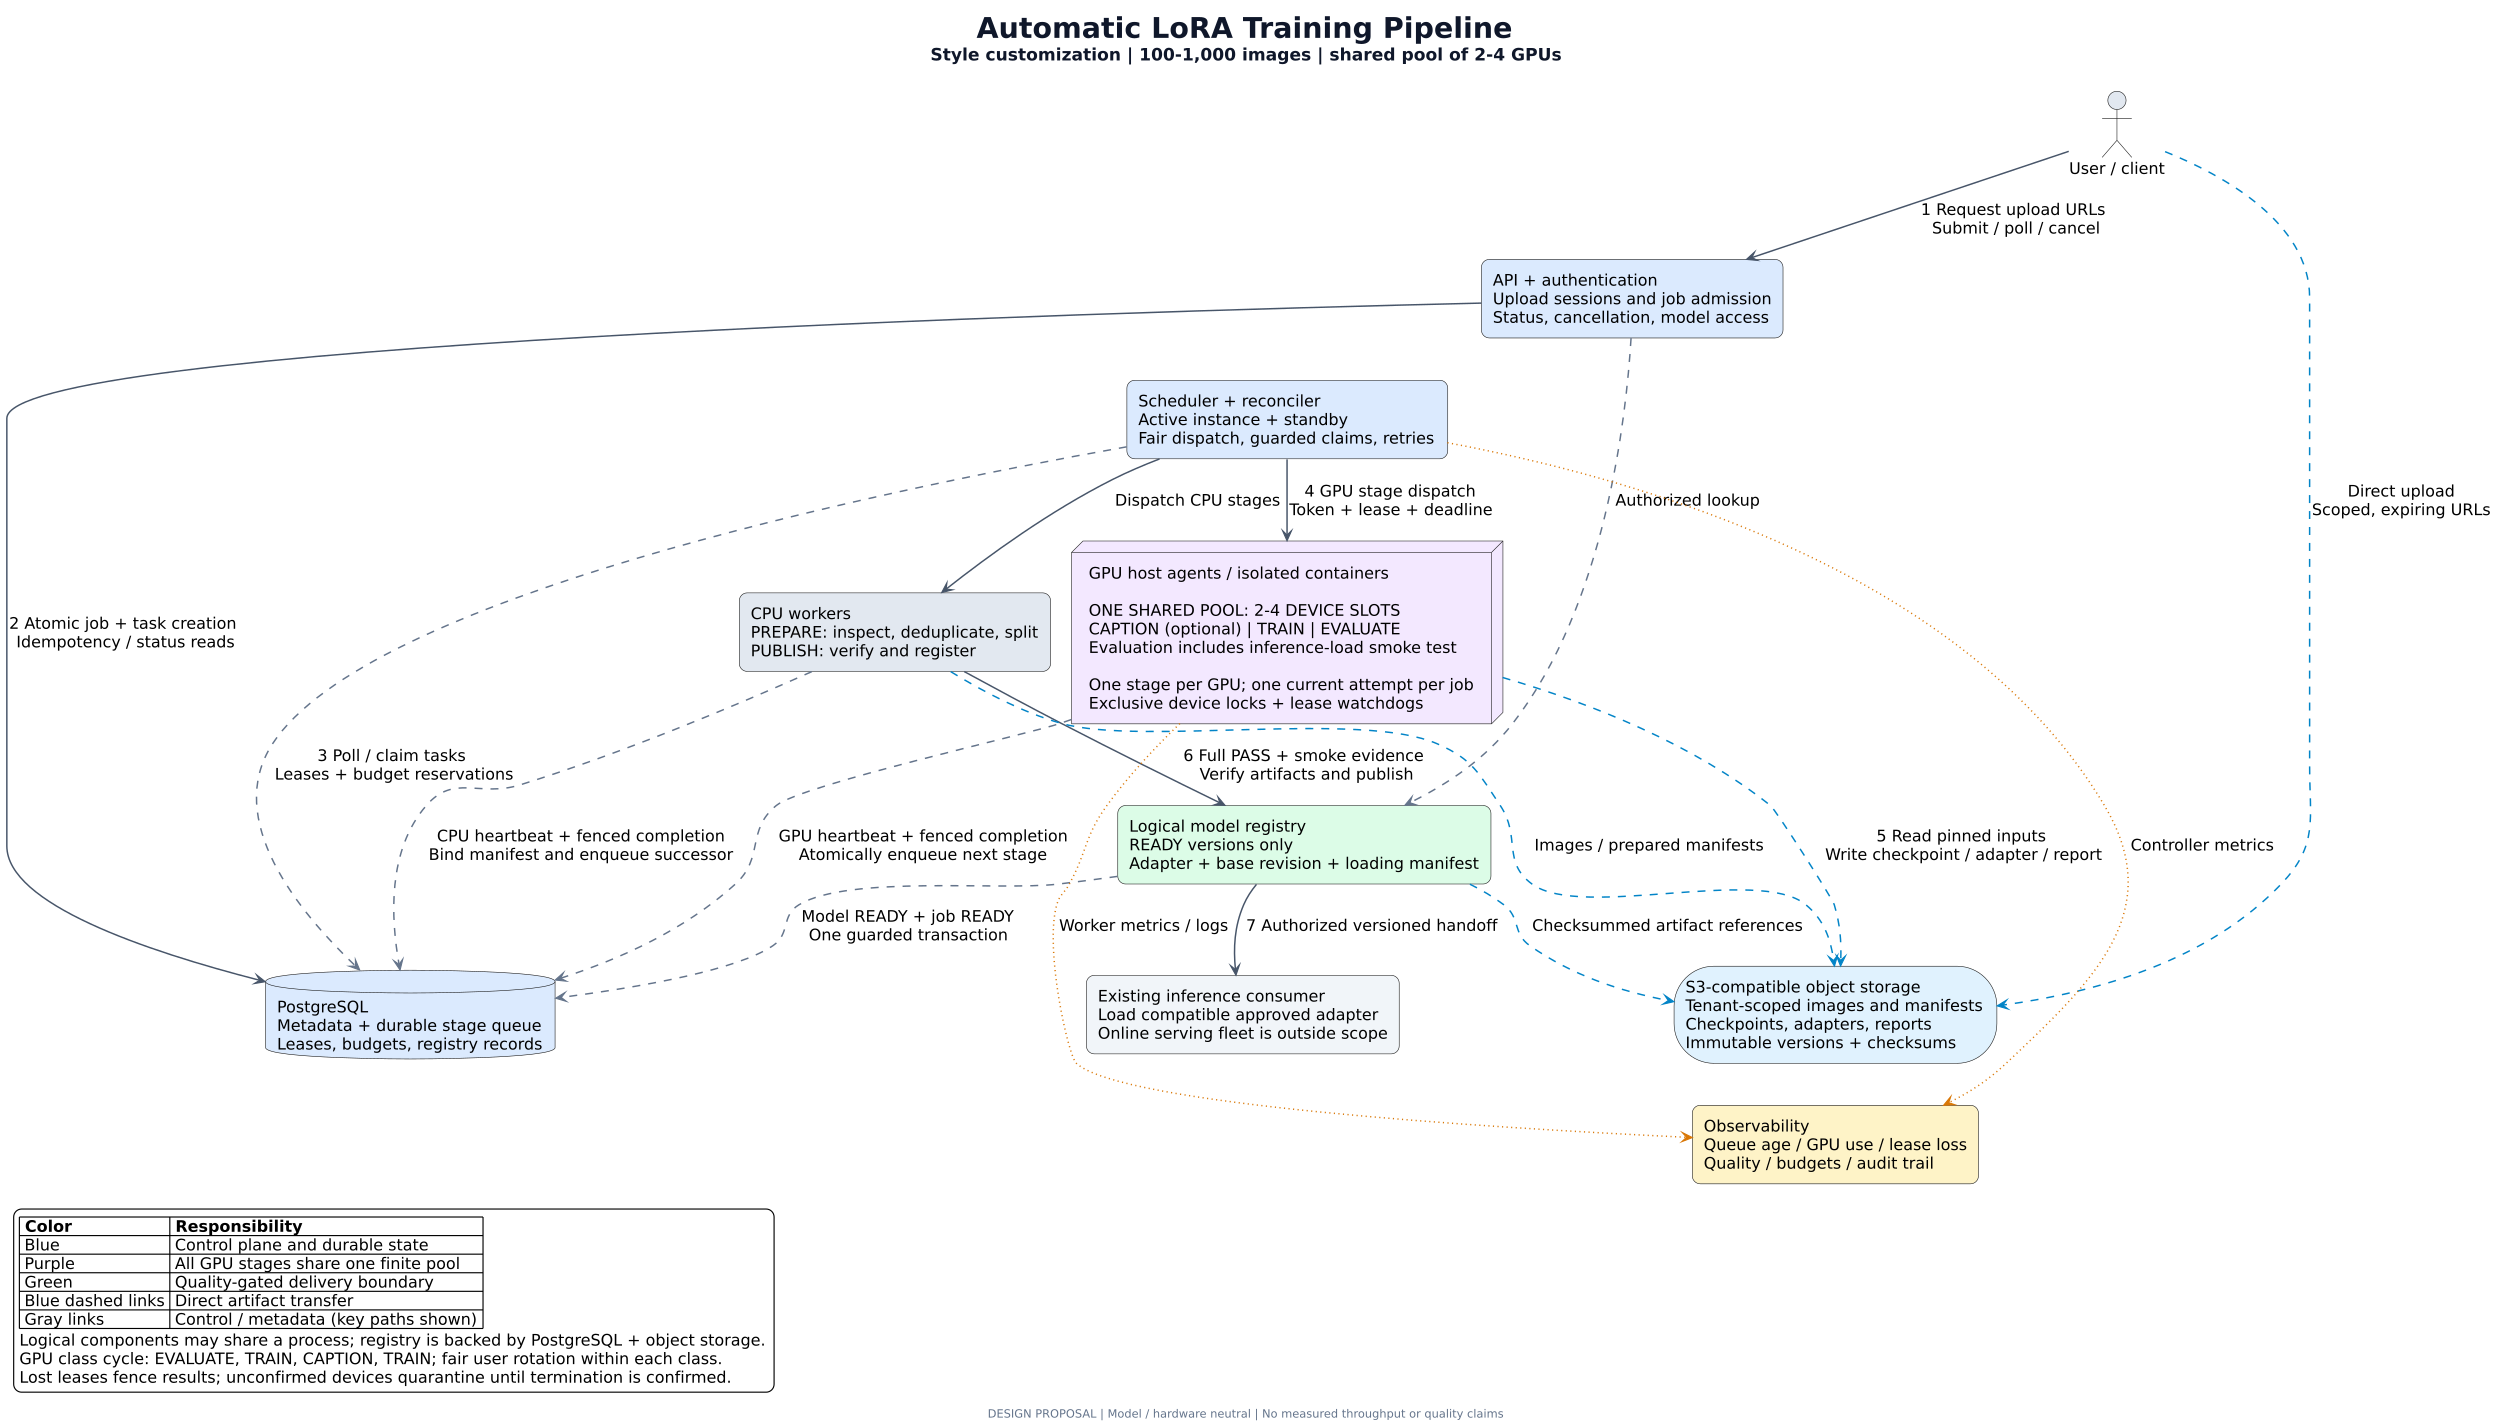
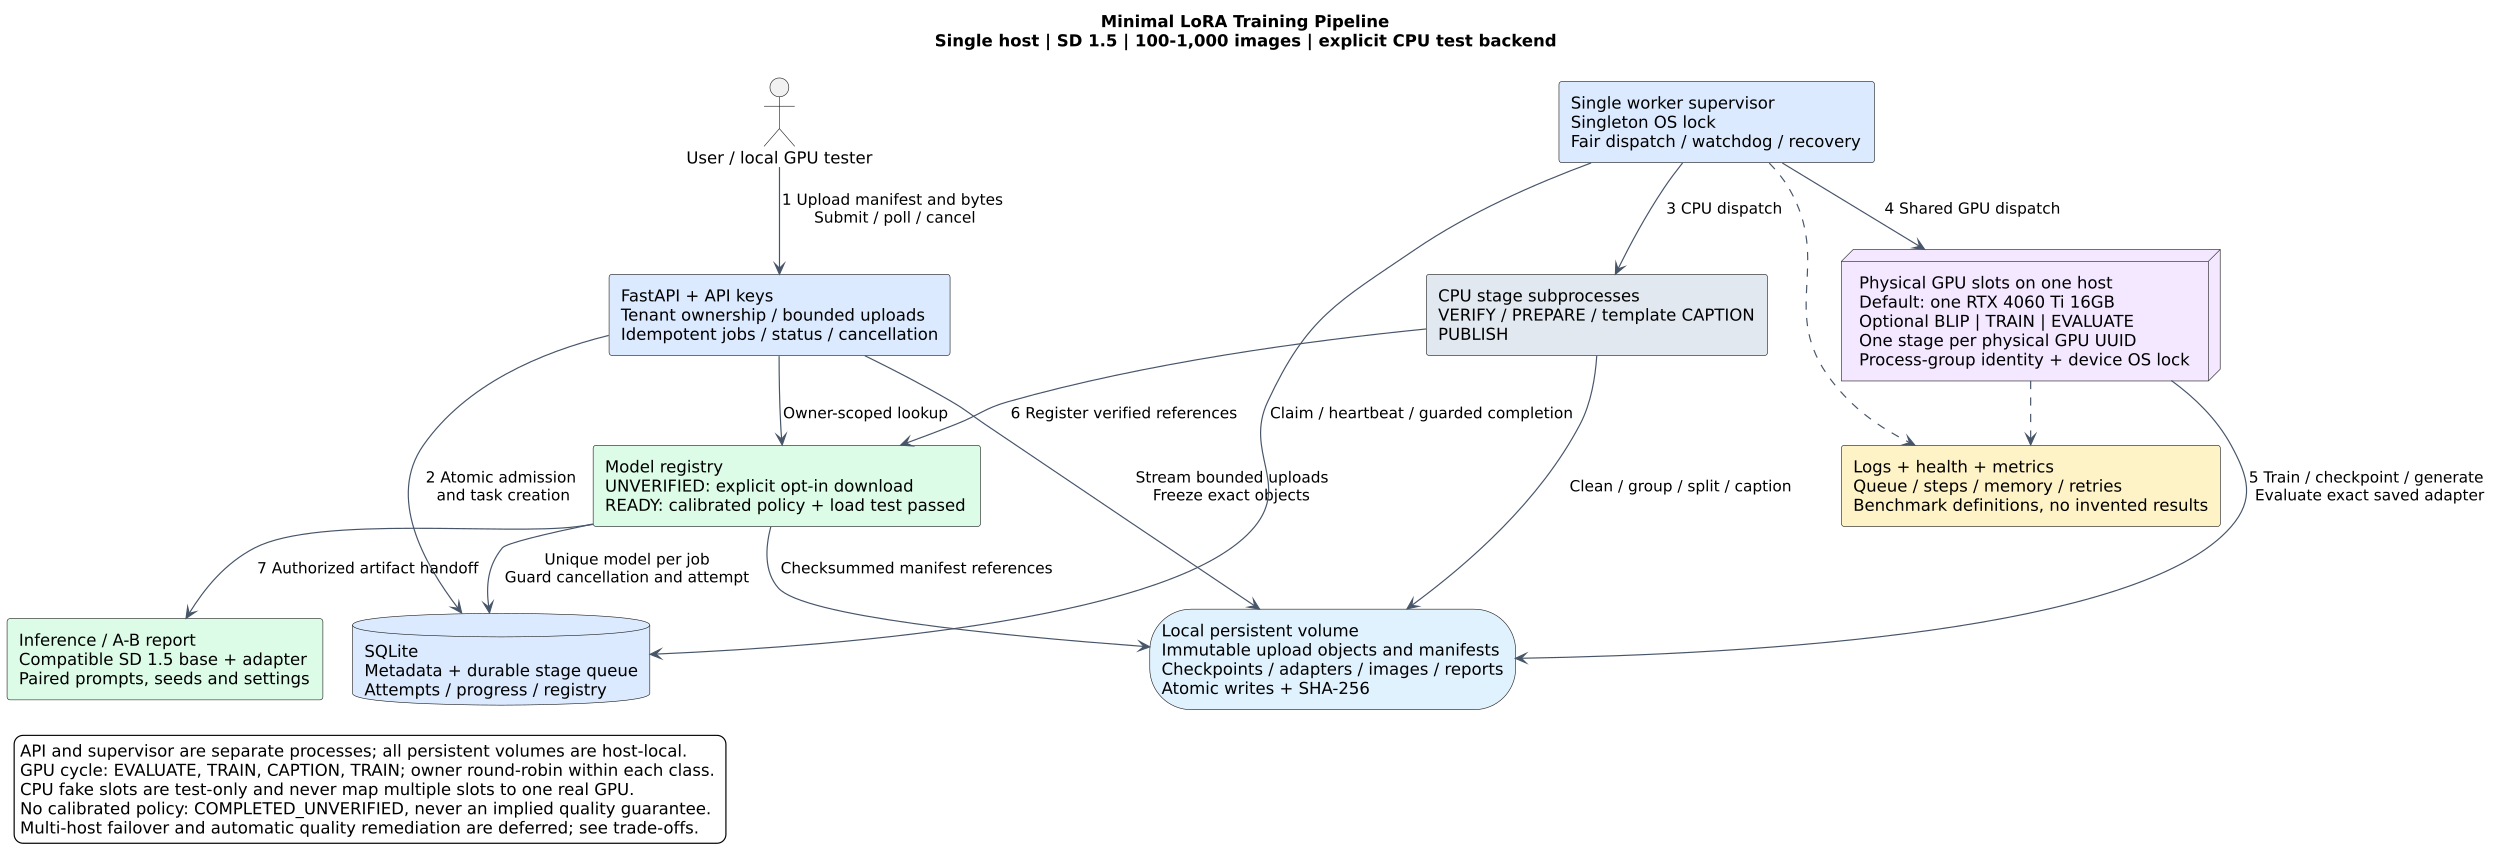
- <svg xmlns="http://www.w3.org/2000/svg" version="1.1" data-diagram-type="DESCRIPTION" style="width:2193px;height:1252px;background:#FFFFFF;" width="2193px" height="1252px" viewBox="0 0 2193 1252" zoomAndPan="magnify" preserveAspectRatio="none" contentStyleType="text/css">
+ <svg xmlns="http://www.w3.org/2000/svg" version="1.1" data-diagram-type="DESCRIPTION" style="width:2120px;height:734px;background:#FFFFFF;" width="2120px" height="734px" viewBox="0 0 2120 734" zoomAndPan="magnify" preserveAspectRatio="none" contentStyleType="text/css">
  <defs />
  <g font-family="sans-serif" lengthAdjust="spacing">
-     <g class="title" data-source-line="18">
-       <text x="856.586" y="33.206" fill="#0F172A" font-size="25" textLength="472.864" font-weight="700" font-family="DejaVu Sans">Automatic LoRA Training Pipeline</text>
-       <text x="816.155" y="53.025" fill="#0F172A" font-size="15" textLength="553.726" font-weight="700" font-family="DejaVu Sans">Style customization | 100-1,000 images | shared pool of 2-4 GPUs</text>
+     <g class="title" data-source-line="10">
+       <text x="933.42" y="22.995" fill="#000" font-size="14" textLength="246.196" font-weight="700" font-family="DejaVu Sans">Minimal LoRA Training Pipeline</text>
+       <text x="792.657" y="39.292" fill="#000" font-size="14" textLength="527.721" font-weight="700" font-family="DejaVu Sans">Single host | SD 1.5 | 100-1,000 images | explicit CPU test backend</text>
    </g>
-     <g class="entity" data-qualified-name="User" id="ent0001" data-source-line="20">
-       <ellipse cx="1856.99" cy="88.063" rx="8" ry="8" fill="#E2E8F0" style="stroke:#181818;stroke-width:0.5;" />
-       <path d="M1856.99,96.063 L1856.99,123.063 M1843.99,104.063 L1869.99,104.063 M1856.99,123.063 L1843.99,138.063 M1856.99,123.063 L1869.99,138.063" style="stroke:#181818;stroke-width:0.5;" fill="none" />
-       <text x="1815" y="152.558" fill="#000" font-size="14" textLength="83.979" font-family="DejaVu Sans">User / client</text>
+     <g class="entity" data-qualified-name="User" id="ent0001" data-source-line="11">
+       <ellipse cx="660.921" cy="74.094" rx="8" ry="8" fill="#F1F1F1" style="stroke:#181818;stroke-width:0.5;" />
+       <path d="M660.921,82.094 L660.921,109.094 M647.921,90.094 L673.921,90.094 M660.921,109.094 L647.921,124.094 M660.921,109.094 L673.921,124.094" style="stroke:#181818;stroke-width:0.5;" fill="none" />
+       <text x="582" y="138.589" fill="#000" font-size="14" textLength="157.842" font-family="DejaVu Sans">User / local GPU tester</text>
    </g>
-     <g class="entity" data-qualified-name="API" id="ent0002" data-source-line="21">
-       <rect x="1299.5" y="227.563" width="264.563" height="68.891" fill="#DBEAFE" style="stroke:#181818;stroke-width:0.5;" rx="7" ry="7" />
-       <text x="1309.5" y="250.558" fill="#000" font-size="14" textLength="144.553" font-family="DejaVu Sans">API + authentication</text>
-       <text x="1309.5" y="266.854" fill="#000" font-size="14" textLength="244.563" font-family="DejaVu Sans">Upload sessions and job admission</text>
-       <text x="1309.5" y="283.151" fill="#000" font-size="14" textLength="242.266" font-family="DejaVu Sans">Status, cancellation, model access</text>
+     <g class="entity" data-qualified-name="API" id="ent0002" data-source-line="12">
+       <rect x="516.5" y="232.594" width="289.158" height="68.891" fill="#DBEAFE" style="stroke:#181818;stroke-width:0.5;" rx="2.5" ry="2.5" />
+       <text x="526.5" y="255.589" fill="#000" font-size="14" textLength="131.093" font-family="DejaVu Sans">FastAPI + API keys</text>
+       <text x="526.5" y="271.886" fill="#000" font-size="14" textLength="260.258" font-family="DejaVu Sans">Tenant ownership / bounded uploads</text>
+       <text x="526.5" y="288.183" fill="#000" font-size="14" textLength="269.158" font-family="DejaVu Sans">Idempotent jobs / status / cancellation</text>
    </g>
-     <g class="entity" data-qualified-name="DB" id="ent0003" data-source-line="22">
-       <path d="M233,861.063 C233,851.063 359.956,851.063 359.956,851.063 C359.956,851.063 486.912,851.063 486.912,861.063 L486.912,918.953 C486.912,928.953 359.956,928.953 359.956,928.953 C359.956,928.953 233,928.953 233,918.953 L233,861.063" style="stroke:#181818;stroke-width:0.5;" fill="#DBEAFE" />
-       <path d="M233,861.063 C233,871.063 359.956,871.063 359.956,871.063 C359.956,871.063 486.912,871.063 486.912,861.063" style="stroke:#181818;stroke-width:0.5;" fill="none" />
-       <text x="243" y="888.058" fill="#000" font-size="14" textLength="80.753" font-family="DejaVu Sans">PostgreSQL</text>
-       <text x="243" y="904.354" fill="#000" font-size="14" textLength="232.032" font-family="DejaVu Sans">Metadata + durable stage queue</text>
-       <text x="243" y="920.651" fill="#000" font-size="14" textLength="233.912" font-family="DejaVu Sans">Leases, budgets, registry records</text>
+     <g class="entity" data-qualified-name="DB" id="ent0003" data-source-line="13">
+       <path d="M299,530.094 C299,520.094 425.016,520.094 425.016,520.094 C425.016,520.094 551.032,520.094 551.032,530.094 L551.032,587.984 C551.032,597.984 425.016,597.984 425.016,597.984 C425.016,597.984 299,597.984 299,587.984 L299,530.094" style="stroke:#181818;stroke-width:0.5;" fill="#DBEAFE" />
+       <path d="M299,530.094 C299,540.094 425.016,540.094 425.016,540.094 C425.016,540.094 551.032,540.094 551.032,530.094" style="stroke:#181818;stroke-width:0.5;" fill="none" />
+       <text x="309" y="557.089" fill="#000" font-size="14" textLength="45.698" font-family="DejaVu Sans">SQLite</text>
+       <text x="309" y="573.386" fill="#000" font-size="14" textLength="232.032" font-family="DejaVu Sans">Metadata + durable stage queue</text>
+       <text x="309" y="589.683" fill="#000" font-size="14" textLength="206.732" font-family="DejaVu Sans">Attempts / progress / registry</text>
    </g>
-     <g class="entity" data-qualified-name="Scheduler" id="ent0004" data-source-line="23">
-       <rect x="988.5" y="333.563" width="281.454" height="68.891" fill="#DBEAFE" style="stroke:#181818;stroke-width:0.5;" rx="7" ry="7" />
-       <text x="998.5" y="356.558" fill="#000" font-size="14" textLength="160.07" font-family="DejaVu Sans">Scheduler + reconciler</text>
-       <text x="998.5" y="372.854" fill="#000" font-size="14" textLength="184.235" font-family="DejaVu Sans">Active instance + standby</text>
-       <text x="998.5" y="389.151" fill="#000" font-size="14" textLength="261.454" font-family="DejaVu Sans">Fair dispatch, guarded claims, retries</text>
+     <g class="entity" data-qualified-name="Supervisor" id="ent0004" data-source-line="14">
+       <rect x="1322" y="69.094" width="267.557" height="68.891" fill="#DBEAFE" style="stroke:#181818;stroke-width:0.5;" rx="2.5" ry="2.5" />
+       <text x="1332" y="92.089" fill="#000" font-size="14" textLength="173.4" font-family="DejaVu Sans">Single worker supervisor</text>
+       <text x="1332" y="108.386" fill="#000" font-size="14" textLength="123.033" font-family="DejaVu Sans">Singleton OS lock</text>
+       <text x="1332" y="124.683" fill="#000" font-size="14" textLength="247.557" font-family="DejaVu Sans">Fair dispatch / watchdog / recovery</text>
    </g>
-     <g class="entity" data-qualified-name="CPU" id="ent0005" data-source-line="24">
-       <rect x="648.5" y="520.063" width="273.073" height="68.891" fill="#E2E8F0" style="stroke:#181818;stroke-width:0.5;" rx="7" ry="7" />
-       <text x="658.5" y="543.058" fill="#000" font-size="14" textLength="88.457" font-family="DejaVu Sans">CPU workers</text>
-       <text x="658.5" y="559.354" fill="#000" font-size="14" textLength="253.073" font-family="DejaVu Sans">PREPARE: inspect, deduplicate, split</text>
-       <text x="658.5" y="575.651" fill="#000" font-size="14" textLength="198.099" font-family="DejaVu Sans">PUBLISH: verify and register</text>
+     <g class="entity" data-qualified-name="CPU" id="ent0005" data-source-line="15">
+       <rect x="1209.5" y="232.594" width="289.343" height="68.891" fill="#E2E8F0" style="stroke:#181818;stroke-width:0.5;" rx="2.5" ry="2.5" />
+       <text x="1219.5" y="255.589" fill="#000" font-size="14" textLength="171.295" font-family="DejaVu Sans">CPU stage subprocesses</text>
+       <text x="1219.5" y="271.886" fill="#000" font-size="14" textLength="269.343" font-family="DejaVu Sans">VERIFY / PREPARE / template CAPTION</text>
+       <text x="1219.5" y="288.183" fill="#000" font-size="14" textLength="59.637" font-family="DejaVu Sans">PUBLISH</text>
    </g>
-     <g class="entity" data-qualified-name="GPU" id="ent0006" data-source-line="25">
-       <polygon points="940,484.563,950,474.563,1318.372,474.563,1318.372,624.938,1308.372,634.938,940,634.938,940,484.563" fill="#F3E8FF" style="stroke:#181818;stroke-width:0.5;stroke-linejoin:miter;stroke-miterlimit:10;" />
-       <line x1="1308.372" y1="484.563" x2="1318.372" y2="474.563" style="stroke:#181818;stroke-width:0.5;" />
-       <line x1="940" y1="484.563" x2="1308.372" y2="484.563" style="stroke:#181818;stroke-width:0.5;" />
-       <line x1="1308.372" y1="484.563" x2="1308.372" y2="634.938" style="stroke:#181818;stroke-width:0.5;" />
-       <text x="955" y="507.558" fill="#000" font-size="14" textLength="263.3" font-family="DejaVu Sans">GPU host agents / isolated containers</text>
-       <text x="955" y="523.854" fill="#000" font-size="14" font-family="DejaVu Sans"> </text>
-       <text x="955" y="540.151" fill="#000" font-size="14" textLength="273.896" font-family="DejaVu Sans">ONE SHARED POOL: 2-4 DEVICE SLOTS</text>
-       <text x="955" y="556.448" fill="#000" font-size="14" textLength="276.794" font-family="DejaVu Sans">CAPTION (optional) | TRAIN | EVALUATE</text>
-       <text x="955" y="572.745" fill="#000" font-size="14" textLength="323.62" font-family="DejaVu Sans">Evaluation includes inference-load smoke test</text>
-       <text x="955" y="589.042" fill="#000" font-size="14" font-family="DejaVu Sans"> </text>
-       <text x="955" y="605.339" fill="#000" font-size="14" textLength="338.372" font-family="DejaVu Sans">One stage per GPU; one current attempt per job</text>
-       <text x="955" y="621.636" fill="#000" font-size="14" textLength="293.904" font-family="DejaVu Sans">Exclusive device locks + lease watchdogs</text>
+     <g class="entity" data-qualified-name="GPU" id="ent0006" data-source-line="16">
+       <polygon points="1561.5,221.594,1571.5,211.594,1882.73,211.594,1882.73,313.078,1872.73,323.078,1561.5,323.078,1561.5,221.594" fill="#F3E8FF" style="stroke:#181818;stroke-width:0.5;stroke-linejoin:miter;stroke-miterlimit:10;" />
+       <line x1="1872.73" y1="221.594" x2="1882.73" y2="211.594" style="stroke:#181818;stroke-width:0.5;" />
+       <line x1="1561.5" y1="221.594" x2="1872.73" y2="221.594" style="stroke:#181818;stroke-width:0.5;" />
+       <line x1="1872.73" y1="221.594" x2="1872.73" y2="323.078" style="stroke:#181818;stroke-width:0.5;" />
+       <text x="1576.5" y="244.589" fill="#000" font-size="14" textLength="214.983" font-family="DejaVu Sans">Physical GPU slots on one host</text>
+       <text x="1576.5" y="260.886" fill="#000" font-size="14" textLength="218.381" font-family="DejaVu Sans">Default: one RTX 4060 Ti 16GB</text>
+       <text x="1576.5" y="277.183" fill="#000" font-size="14" textLength="236.332" font-family="DejaVu Sans">Optional BLIP | TRAIN | EVALUATE</text>
+       <text x="1576.5" y="293.479" fill="#000" font-size="14" textLength="235.211" font-family="DejaVu Sans">One stage per physical GPU UUID</text>
+       <text x="1576.5" y="309.776" fill="#000" font-size="14" textLength="281.23" font-family="DejaVu Sans">Process-group identity + device OS lock</text>
    </g>
-     <g class="entity" data-qualified-name="Objects" id="ent0007" data-source-line="26">
-       <rect x="1468.5" y="847.563" width="283.163" height="85.188" fill="#E0F2FE" style="stroke:#181818;stroke-width:0.5;" rx="35" ry="35" />
-       <text x="1478.5" y="870.558" fill="#000" font-size="14" textLength="206.206" font-family="DejaVu Sans">S3-compatible object storage</text>
-       <text x="1478.5" y="886.854" fill="#000" font-size="14" textLength="263.163" font-family="DejaVu Sans">Tenant-scoped images and manifests</text>
-       <text x="1478.5" y="903.151" fill="#000" font-size="14" textLength="216.31" font-family="DejaVu Sans">Checkpoints, adapters, reports</text>
-       <text x="1478.5" y="919.448" fill="#000" font-size="14" textLength="237.474" font-family="DejaVu Sans">Immutable versions + checksums</text>
+     <g class="entity" data-qualified-name="Files" id="ent0007" data-source-line="17">
+       <rect x="975" y="516.594" width="310.261" height="85.188" fill="#E0F2FE" style="stroke:#181818;stroke-width:0.5;" rx="35" ry="35" />
+       <text x="985" y="539.589" fill="#000" font-size="14" textLength="167.494" font-family="DejaVu Sans">Local persistent volume</text>
+       <text x="985" y="555.886" fill="#000" font-size="14" textLength="286.59" font-family="DejaVu Sans">Immutable upload objects and manifests</text>
+       <text x="985" y="572.183" fill="#000" font-size="14" textLength="290.261" font-family="DejaVu Sans">Checkpoints / adapters / images / reports</text>
+       <text x="985" y="588.479" fill="#000" font-size="14" textLength="177.194" font-family="DejaVu Sans">Atomic writes + SHA-256</text>
    </g>
-     <g class="entity" data-qualified-name="Registry" id="ent0008" data-source-line="27">
-       <rect x="980.5" y="706.563" width="327.364" height="68.891" fill="#DCFCE7" style="stroke:#181818;stroke-width:0.5;" rx="7" ry="7" />
-       <text x="990.5" y="729.558" fill="#000" font-size="14" textLength="155.771" font-family="DejaVu Sans">Logical model registry</text>
-       <text x="990.5" y="745.854" fill="#000" font-size="14" textLength="144.566" font-family="DejaVu Sans">READY versions only</text>
-       <text x="990.5" y="762.151" fill="#000" font-size="14" textLength="307.364" font-family="DejaVu Sans">Adapter + base revision + loading manifest</text>
+     <g class="entity" data-qualified-name="Registry" id="ent0008" data-source-line="18">
+       <rect x="503" y="377.594" width="328.472" height="68.891" fill="#DCFCE7" style="stroke:#181818;stroke-width:0.5;" rx="2.5" ry="2.5" />
+       <text x="513" y="400.589" fill="#000" font-size="14" textLength="100.454" font-family="DejaVu Sans">Model registry</text>
+       <text x="513" y="416.886" fill="#000" font-size="14" textLength="261.967" font-family="DejaVu Sans">UNVERIFIED: explicit opt-in download</text>
+       <text x="513" y="433.183" fill="#000" font-size="14" textLength="308.472" font-family="DejaVu Sans">READY: calibrated policy + load test passed</text>
    </g>
-     <g class="entity" data-qualified-name="Inference" id="ent0009" data-source-line="28">
-       <rect x="953" y="855.563" width="274.393" height="68.891" fill="#F1F5F9" style="stroke:#181818;stroke-width:0.5;" rx="7" ry="7" />
-       <text x="963" y="878.558" fill="#000" font-size="14" textLength="199.521" font-family="DejaVu Sans">Existing inference consumer</text>
-       <text x="963" y="894.854" fill="#000" font-size="14" textLength="246.565" font-family="DejaVu Sans">Load compatible approved adapter</text>
-       <text x="963" y="911.151" fill="#000" font-size="14" textLength="254.393" font-family="DejaVu Sans">Online serving fleet is outside scope</text>
+     <g class="entity" data-qualified-name="Consumer" id="ent0009" data-source-line="19">
+       <rect x="6" y="524.594" width="267.803" height="68.891" fill="#DCFCE7" style="stroke:#181818;stroke-width:0.5;" rx="2.5" ry="2.5" />
+       <text x="16" y="547.589" fill="#000" font-size="14" textLength="151.464" font-family="DejaVu Sans">Inference / A-B report</text>
+       <text x="16" y="563.886" fill="#000" font-size="14" textLength="244.289" font-family="DejaVu Sans">Compatible SD 1.5 base + adapter</text>
+       <text x="16" y="580.183" fill="#000" font-size="14" textLength="247.803" font-family="DejaVu Sans">Paired prompts, seeds and settings</text>
    </g>
-     <g class="entity" data-qualified-name="Observe" id="ent0010" data-source-line="29">
-       <rect x="1484.5" y="969.563" width="251.007" height="68.891" fill="#FEF3C7" style="stroke:#181818;stroke-width:0.5;" rx="7" ry="7" />
-       <text x="1494.5" y="992.558" fill="#000" font-size="14" textLength="92.764" font-family="DejaVu Sans">Observability</text>
-       <text x="1494.5" y="1008.854" fill="#000" font-size="14" textLength="231.007" font-family="DejaVu Sans">Queue age / GPU use / lease loss</text>
-       <text x="1494.5" y="1025.151" fill="#000" font-size="14" textLength="201.961" font-family="DejaVu Sans">Quality / budgets / audit trail</text>
+     <g class="entity" data-qualified-name="Metrics" id="ent0010" data-source-line="20">
+       <rect x="1561.5" y="377.594" width="321.355" height="68.891" fill="#FEF3C7" style="stroke:#181818;stroke-width:0.5;" rx="2.5" ry="2.5" />
+       <text x="1571.5" y="400.589" fill="#000" font-size="14" textLength="170.502" font-family="DejaVu Sans">Logs + health + metrics</text>
+       <text x="1571.5" y="416.886" fill="#000" font-size="14" textLength="228.327" font-family="DejaVu Sans">Queue / steps / memory / retries</text>
+       <text x="1571.5" y="433.183" fill="#000" font-size="14" textLength="301.355" font-family="DejaVu Sans">Benchmark definitions, no invented results</text>
    </g>
    <g class="link" data-entity-1="ent0001" data-entity-2="ent0002" id="lnk11" data-link-type="dependency">
-       <polygon points="1532.009,227.53,1541.813,228.462,1536.749,225.941,1539.27,220.877,1532.009,227.53" fill="#475569" style="stroke:#475569;stroke-width:1;stroke-linejoin:miter;stroke-miterlimit:10;" />
-       <path d="M1814.696,132.747 C1749.294,154.676 1626.559,195.828 1536.749,225.941" style="stroke:#475569;stroke-width:1.3;" fill="none" />
-       <text x="1685" y="188.558" fill="#000" font-size="14" textLength="166.954" font-family="DejaVu Sans">1  Request upload URLs</text>
-       <text x="1694.738" y="204.854" fill="#000" font-size="14" textLength="147.479" font-family="DejaVu Sans">Submit / poll / cancel</text>
+       <polygon points="661,232.513,665,223.513,661,227.513,657,223.513,661,232.513" fill="#475569" style="stroke:#475569;stroke-width:1;stroke-linejoin:miter;stroke-miterlimit:10;" />
+       <path d="M661,141.645 C661,169.024 661,200.994 661,227.513" style="stroke:#475569;stroke-width:1;" fill="none" />
+       <text x="663" y="173.661" fill="#000" font-size="13" textLength="191.68" font-family="DejaVu Sans">1  Upload manifest and bytes</text>
+       <text x="690.368" y="188.793" fill="#000" font-size="13" textLength="136.944" font-family="DejaVu Sans">Submit / poll / cancel</text>
    </g>
    <g class="link" data-entity-1="ent0002" data-entity-2="ent0003" id="lnk12" data-link-type="dependency">
-       <polygon points="232.698,861.161,224.975,855.05,227.855,859.918,222.986,862.799,232.698,861.161" fill="#475569" style="stroke:#475569;stroke-width:1;stroke-linejoin:miter;stroke-miterlimit:10;" />
-       <path d="M1299.445,265.876 C945.686,274.255 6,302.582 6,367.063 C6,367.063 6,367.063 6,742.063 C6,792.721 126.367,833.875 227.855,859.918" style="stroke:#475569;stroke-width:1.3;" fill="none" />
-       <text x="8" y="551.558" fill="#000" font-size="14" textLength="204.47" font-family="DejaVu Sans">2  Atomic job + task creation</text>
-       <text x="14.289" y="567.854" fill="#000" font-size="14" textLength="191.892" font-family="DejaVu Sans">Idempotency / status reads</text>
+       <polygon points="391.463,519.784,389.174,510.205,388.426,515.812,382.819,515.064,391.463,519.784" fill="#475569" style="stroke:#475569;stroke-width:1;stroke-linejoin:miter;stroke-miterlimit:10;" />
+       <path d="M516.266,284.411 C457.424,298.975 394.939,326.335 359,377.594 C328.257,421.442 358.968,477.286 388.426,515.812" style="stroke:#475569;stroke-width:1;" fill="none" />
+       <text x="361" y="409.161" fill="#000" font-size="13" textLength="131.879" font-family="DejaVu Sans">2  Atomic admission</text>
+       <text x="370.217" y="424.293" fill="#000" font-size="13" textLength="113.445" font-family="DejaVu Sans">and task creation</text>
+     </g>
+     <g class="link" data-entity-1="ent0002" data-entity-2="ent0007" id="lnk13" data-link-type="dependency">
+       <polygon points="1068.082,516.532,1062.841,508.194,1063.932,513.745,1058.381,514.835,1068.082,516.532" fill="#475569" style="stroke:#475569;stroke-width:1;stroke-linejoin:miter;stroke-miterlimit:10;" />
+       <path d="M733.311,301.599 C757.143,313.273 783.539,326.893 807,340.594 C819.987,348.178 822.539,351.174 835,359.594 C915.43,413.942 1004.207,473.631 1063.932,513.745" style="stroke:#475569;stroke-width:1;" fill="none" />
+       <text x="963" y="409.161" fill="#000" font-size="13" textLength="163.82" font-family="DejaVu Sans">Stream bounded uploads</text>
+       <text x="977.59" y="424.293" fill="#000" font-size="13" textLength="134.64" font-family="DejaVu Sans">Freeze exact objects</text>
    </g>
    <g class="link" data-entity-1="ent0004" data-entity-2="ent0003" id="lnk14" data-link-type="dependency">
-       <polygon points="315.509,850.871,311.754,841.766,311.89,847.422,306.235,847.557,315.509,850.871" fill="#64748B" style="stroke:#64748B;stroke-width:1;stroke-linejoin:miter;stroke-miterlimit:10;" />
-       <path d="M988.346,391.953 C758.997,432.624 321.647,525.324 239,652.563 C195.789,719.088 261.645,799.53 311.89,847.422" style="stroke:#64748B;stroke-width:1.3;stroke-dasharray:7,7;" fill="none" />
-       <text x="278.399" y="667.558" fill="#000" font-size="14" textLength="135.119" font-family="DejaVu Sans">3  Poll / claim tasks</text>
-       <text x="241" y="683.854" fill="#000" font-size="14" textLength="209.918" font-family="DejaVu Sans">Leases + budget reservations</text>
+       <polygon points="551.287,554.883,560.452,558.49,556.283,554.667,560.106,550.497,551.287,554.883" fill="#475569" style="stroke:#475569;stroke-width:1;stroke-linejoin:miter;stroke-miterlimit:10;" />
+       <path d="M1349.275,138.161 C1301.341,155.943 1245.468,180.586 1200,211.594 C1134.043,256.574 1108.754,268.246 1075,340.594 C1054.975,383.516 1093.946,409.898 1064,446.594 C1000.899,523.918 723.841,547.402 556.283,554.667" style="stroke:#475569;stroke-width:1;" fill="none" />
+       <text x="1077" y="354.661" fill="#000" font-size="13" textLength="257.144" font-family="DejaVu Sans">Claim / heartbeat / guarded completion</text>
    </g>
    <g class="link" data-entity-1="ent0004" data-entity-2="ent0005" id="lnk15" data-link-type="dependency">
-       <polygon points="826.061,519.8,835.607,517.375,829.99,516.707,830.658,511.09,826.061,519.8" fill="#475569" style="stroke:#475569;stroke-width:1;stroke-linejoin:miter;stroke-miterlimit:10;" />
-       <path d="M1017.171,402.565 C1003.058,407.991 989.017,414.008 976,420.563 C920.782,448.367 867.272,487.35 829.99,516.707" style="stroke:#475569;stroke-width:1.3;" fill="none" />
-       <text x="978" y="443.558" fill="#000" font-size="14" textLength="145.011" font-family="DejaVu Sans">Dispatch CPU stages</text>
+       <polygon points="1369.868,232.51,1377.451,226.225,1372.09,228.031,1370.284,222.67,1369.868,232.51" fill="#475569" style="stroke:#475569;stroke-width:1;stroke-linejoin:miter;stroke-miterlimit:10;" />
+       <path d="M1426.847,138.13 C1421.332,145.044 1415.795,152.411 1411,159.594 C1395.399,182.967 1382.735,206.571 1372.09,228.031" style="stroke:#475569;stroke-width:1;" fill="none" />
+       <text x="1413" y="181.161" fill="#000" font-size="13" textLength="102.438" font-family="DejaVu Sans">3  CPU dispatch</text>
    </g>
    <g class="link" data-entity-1="ent0004" data-entity-2="ent0006" id="lnk16" data-link-type="dependency">
-       <polygon points="1129,474.369,1133,465.369,1129,469.369,1125,465.369,1129,474.369" fill="#475569" style="stroke:#475569;stroke-width:1;stroke-linejoin:miter;stroke-miterlimit:10;" />
-       <path d="M1129,402.903 C1129,422.981 1129,444.329 1129,469.369" style="stroke:#475569;stroke-width:1.3;" fill="none" />
-       <text x="1144.245" y="435.558" fill="#000" font-size="14" textLength="154.704" font-family="DejaVu Sans">4  GPU stage dispatch</text>
-       <text x="1131" y="451.854" fill="#000" font-size="14" textLength="181.193" font-family="DejaVu Sans">Token + lease + deadline</text>
+       <polygon points="1632.083,211.501,1626.466,203.411,1627.809,208.906,1622.314,210.25,1632.083,211.501" fill="#475569" style="stroke:#475569;stroke-width:1;stroke-linejoin:miter;stroke-miterlimit:10;" />
+       <path d="M1511.439,138.253 C1546.306,159.422 1587.832,184.634 1627.809,208.906" style="stroke:#475569;stroke-width:1;" fill="none" />
+       <text x="1598" y="181.161" fill="#000" font-size="13" textLength="153.62" font-family="DejaVu Sans">4  Shared GPU dispatch</text>
+     </g>
+     <g class="link" data-entity-1="ent0005" data-entity-2="ent0007" id="lnk17" data-link-type="dependency">
+       <polygon points="1193.176,516.306,1202.796,514.194,1197.203,513.343,1198.054,507.751,1193.176,516.306" fill="#475569" style="stroke:#475569;stroke-width:1;stroke-linejoin:miter;stroke-miterlimit:10;" />
+       <path d="M1354.049,301.909 C1352.823,319.924 1349.249,341.943 1340,359.594 C1305.77,424.915 1245.635,477.707 1197.203,513.343" style="stroke:#475569;stroke-width:1;" fill="none" />
+       <text x="1331" y="416.661" fill="#000" font-size="13" textLength="188.481" font-family="DejaVu Sans">Clean / group / split / caption</text>
    </g>
    <g class="link" data-entity-1="ent0006" data-entity-2="ent0007" id="lnk18" data-link-type="dependency">
-       <polygon points="1614.539,847.412,1618.845,838.554,1614.71,842.415,1610.85,838.28,1614.539,847.412" fill="#0284C7" style="stroke:#0284C7;stroke-width:1;stroke-linejoin:miter;stroke-miterlimit:10;" />
-       <path d="M1318.112,594.299 C1396.703,617.281 1485.195,652.788 1553,706.563 C1557.504,710.134 1607.35,788.056 1609,793.563 C1614.141,810.716 1615.294,825.396 1614.71,842.415" style="stroke:#0284C7;stroke-width:1.3;stroke-dasharray:7,7;" fill="none" />
-       <text x="1645.991" y="738.058" fill="#000" font-size="14" textLength="153.843" font-family="DejaVu Sans">5  Read pinned inputs</text>
-       <text x="1601" y="754.354" fill="#000" font-size="14" textLength="243.824" font-family="DejaVu Sans">Write checkpoint / adapter / report</text>
+       <polygon points="1285.044,558.297,1294.112,562.142,1290.044,558.211,1293.974,554.143,1285.044,558.297" fill="#475569" style="stroke:#475569;stroke-width:1;stroke-linejoin:miter;stroke-miterlimit:10;" />
+       <path d="M1841.327,322.714 C1861.675,337.544 1880.066,355.711 1892,377.594 C1906.683,404.517 1912.053,423.392 1892,446.594 C1815.172,535.482 1489.69,554.788 1290.044,558.211" style="stroke:#475569;stroke-width:1;" fill="none" />
+       <text x="1907" y="409.161" fill="#000" font-size="13" textLength="205.036" font-family="DejaVu Sans">5  Train / checkpoint / generate</text>
+       <text x="1912.196" y="424.293" fill="#000" font-size="13" textLength="194.645" font-family="DejaVu Sans">Evaluate exact saved adapter</text>
    </g>
    <g class="link" data-entity-1="ent0005" data-entity-2="ent0008" id="lnk19" data-link-type="dependency">
-       <polygon points="1074.615,706.481,1068.285,698.936,1070.122,704.286,1064.772,706.123,1074.615,706.481" fill="#475569" style="stroke:#475569;stroke-width:1;stroke-linejoin:miter;stroke-miterlimit:10;" />
-       <path d="M845.829,589.112 C871.936,603.345 902.85,619.981 931,634.563 C978.635,659.237 1028.326,683.862 1070.122,704.286" style="stroke:#475569;stroke-width:1.3;" fill="none" />
-       <text x="1038" y="667.558" fill="#000" font-size="14" textLength="217.526" font-family="DejaVu Sans">6  Full PASS + smoke evidence</text>
-       <text x="1052.246" y="683.854" fill="#000" font-size="14" textLength="189.034" font-family="DejaVu Sans">Verify artifacts and publish</text>
+       <polygon points="763.755,377.454,773.581,378.125,768.452,375.739,770.837,370.61,763.755,377.454" fill="#475569" style="stroke:#475569;stroke-width:1;stroke-linejoin:miter;stroke-miterlimit:10;" />
+       <path d="M1209.404,278.961 C1108.637,288.981 971.868,307.499 855,340.594 C834.505,346.398 830.816,351.781 811,359.594 C795.809,365.583 784.303,369.952 768.452,375.739" style="stroke:#475569;stroke-width:1;" fill="none" />
+       <text x="857" y="354.661" fill="#000" font-size="13" textLength="197.412" font-family="DejaVu Sans">6  Register verified references</text>
+     </g>
+     <g class="link" data-entity-1="ent0008" data-entity-2="ent0003" id="lnk20" data-link-type="dependency">
+       <polygon points="415.106,519.735,417.905,510.292,414.458,514.777,409.973,511.329,415.106,519.735" fill="#475569" style="stroke:#475569;stroke-width:1;stroke-linejoin:miter;stroke-miterlimit:10;" />
+       <path d="M502.788,444.323 C462.167,452.81 429.166,460.723 426,464.594 C413.668,479.674 412.03,496.203 414.458,514.777" style="stroke:#475569;stroke-width:1;" fill="none" />
+       <text x="461.674" y="478.661" fill="#000" font-size="13" textLength="140.144" font-family="DejaVu Sans">Unique model per job</text>
+       <text x="428" y="493.793" fill="#000" font-size="13" textLength="207.492" font-family="DejaVu Sans">Guard cancellation and attempt</text>
    </g>
    <g class="link" data-entity-1="ent0008" data-entity-2="ent0009" id="lnk21" data-link-type="dependency">
-       <polygon points="1084.184,855.495,1087.317,846.158,1083.712,850.518,1079.352,846.913,1084.184,855.495" fill="#475569" style="stroke:#475569;stroke-width:1;stroke-linejoin:miter;stroke-miterlimit:10;" />
-       <path d="M1102.18,775.761 C1097.667,781.223 1093.731,787.195 1091,793.563 C1082.701,812.916 1081.918,831.593 1083.712,850.518" style="stroke:#475569;stroke-width:1.3;" fill="none" />
-       <text x="1093" y="816.558" fill="#000" font-size="14" textLength="224.991" font-family="DejaVu Sans">7  Authorized versioned handoff</text>
+       <polygon points="157.783,524.332,165.923,518.788,160.416,520.081,159.122,514.574,157.783,524.332" fill="#475569" style="stroke:#475569;stroke-width:1;stroke-linejoin:miter;stroke-miterlimit:10;" />
+       <path d="M502.725,444.755 C498.106,445.406 493.523,446.021 489,446.594 C428.683,454.23 270.01,436.677 216,464.594 C190.727,477.657 173.491,498.978 160.416,520.081" style="stroke:#475569;stroke-width:1;" fill="none" />
+       <text x="218" y="486.161" fill="#000" font-size="13" textLength="191.864" font-family="DejaVu Sans">7  Authorized artifact handoff</text>
    </g>
-     <g class="link" data-entity-1="ent0001" data-entity-2="ent0007" id="lnk23" data-link-type="dependency">
-       <polygon points="1751.948,882.349,1761.407,885.09,1756.901,881.67,1760.321,877.164,1751.948,882.349" fill="#0284C7" style="stroke:#0284C7;stroke-width:1;stroke-linejoin:miter;stroke-miterlimit:10;" />
-       <path d="M1899.21,133.024 C1949.267,153.174 2026,194.86 2026,261.063 C2026,261.063 2026,261.063 2026,671.563 C2026,719.101 2033.823,741.173 2001,775.563 C1936.824,842.801 1840.364,870.232 1756.901,881.67" style="stroke:#0284C7;stroke-width:1.3;stroke-dasharray:7,7;" fill="none" />
-       <text x="2059.339" y="435.558" fill="#000" font-size="14" textLength="94.356" font-family="DejaVu Sans">Direct upload</text>
-       <text x="2028" y="451.854" fill="#000" font-size="14" textLength="157.035" font-family="DejaVu Sans">Scoped, expiring URLs</text>
+     <g class="link" data-entity-1="ent0008" data-entity-2="ent0007" id="lnk22" data-link-type="dependency">
+       <polygon points="974.961,548.551,966.281,543.896,969.975,548.181,965.69,551.874,974.961,548.551" fill="#475569" style="stroke:#475569;stroke-width:1;stroke-linejoin:miter;stroke-miterlimit:10;" />
+       <path d="M653.596,446.797 C649.05,464.246 647.789,484.739 660,498.594 C680.904,522.311 841.243,538.631 969.975,548.181" style="stroke:#475569;stroke-width:1;" fill="none" />
+       <text x="662" y="486.161" fill="#000" font-size="13" textLength="231.188" font-family="DejaVu Sans">Checksummed manifest references</text>
    </g>
-     <g class="link" data-entity-1="ent0005" data-entity-2="ent0007" id="lnk24" data-link-type="dependency">
-       <polygon points="1609.182,847.467,1611.907,838.002,1608.495,842.514,1603.983,839.102,1609.182,847.467" fill="#0284C7" style="stroke:#0284C7;stroke-width:1;stroke-linejoin:miter;stroke-miterlimit:10;" />
-       <path d="M833.99,589.167 C861.279,606.012 896.608,624.85 931,634.563 C1001.678,654.522 1193.802,622.927 1261,652.563 C1292.344,666.386 1296.94,678.098 1316,706.563 C1334.414,734.062 1317.26,756.062 1344,775.563 C1387.213,807.075 1542.749,759.522 1584,793.563 C1599.772,806.577 1605.811,823.175 1608.495,842.514" style="stroke:#0284C7;stroke-width:1.3;stroke-dasharray:7,7;" fill="none" />
-       <text x="1346" y="746.058" fill="#000" font-size="14" textLength="201.783" font-family="DejaVu Sans">Images / prepared manifests</text>
+     <g class="link" data-entity-1="ent0002" data-entity-2="ent0008" id="lnk23" data-link-type="dependency">
+       <polygon points="663.303,377.328,666.488,368.008,662.859,372.348,658.52,368.719,663.303,377.328" fill="#475569" style="stroke:#475569;stroke-width:1;stroke-linejoin:miter;stroke-miterlimit:10;" />
+       <path d="M660.678,302.01 C660.69,319.263 660.974,340.558 662,359.594 C662.309,365.335 662.332,366.443 662.859,372.348" style="stroke:#475569;stroke-width:1;" fill="none" />
+       <text x="664" y="354.661" fill="#000" font-size="13" textLength="141.185" font-family="DejaVu Sans">Owner-scoped lookup</text>
    </g>
-     <g class="link" data-entity-1="ent0005" data-entity-2="ent0003" id="lnk25" data-link-type="dependency">
-       <polygon points="350.943,850.904,353.308,841.344,350.069,845.981,345.431,842.742,350.943,850.904" fill="#64748B" style="stroke:#64748B;stroke-width:1;stroke-linejoin:miter;stroke-miterlimit:10;" />
-       <path d="M712.134,589.15 C646.303,618.494 546.195,660.649 456,688.563 C420.356,699.594 398.48,678.404 374,706.563 C339.704,746.012 342.829,805.195 350.069,845.981" style="stroke:#64748B;stroke-width:1.3;stroke-dasharray:7,7;" fill="none" />
-       <text x="383.267" y="738.058" fill="#000" font-size="14" textLength="252.595" font-family="DejaVu Sans">CPU heartbeat + fenced completion</text>
-       <text x="376" y="754.354" fill="#000" font-size="14" textLength="267.128" font-family="DejaVu Sans">Bind manifest and enqueue successor</text>
+     <g class="link" data-entity-1="ent0004" data-entity-2="ent0010" id="lnk24" data-link-type="dependency">
+       <polygon points="1623.818,377.585,1617.585,369.959,1619.354,375.332,1613.981,377.101,1623.818,377.585" fill="#475569" style="stroke:#475569;stroke-width:1;stroke-linejoin:miter;stroke-miterlimit:10;" />
+       <path d="M1500.336,138.315 C1506.68,144.788 1512.552,151.953 1517,159.594 C1554.328,223.71 1507.931,263.662 1553,322.594 C1571.108,346.271 1592.907,361.986 1619.354,375.332" style="stroke:#475569;stroke-width:1;stroke-dasharray:7,7;" fill="none" />
    </g>
-     <g class="link" data-entity-1="ent0006" data-entity-2="ent0003" id="lnk26" data-link-type="dependency">
-       <polygon points="487.056,859.673,496.852,860.696,491.811,858.128,494.379,853.088,487.056,859.673" fill="#64748B" style="stroke:#64748B;stroke-width:1;stroke-linejoin:miter;stroke-miterlimit:10;" />
-       <path d="M939.828,631.158 C936.531,632.313 933.253,633.449 930,634.563 C902.751,643.887 703.291,688.326 681,706.563 C654.228,728.465 670.672,752.381 645,775.563 C600.728,815.538 545.399,840.715 491.811,858.128" style="stroke:#64748B;stroke-width:1.3;stroke-dasharray:7,7;" fill="none" />
-       <text x="683" y="738.058" fill="#000" font-size="14" textLength="253.668" font-family="DejaVu Sans">GPU heartbeat + fenced completion</text>
-       <text x="700.674" y="754.354" fill="#000" font-size="14" textLength="218.319" font-family="DejaVu Sans">Atomically enqueue next stage</text>
+     <g class="link" data-entity-1="ent0006" data-entity-2="ent0010" id="lnk25" data-link-type="dependency">
+       <polygon points="1722,377.25,1726,368.25,1722,372.25,1718,368.25,1722,377.25" fill="#475569" style="stroke:#475569;stroke-width:1;stroke-linejoin:miter;stroke-miterlimit:10;" />
+       <path d="M1722,322.972 C1722,341.245 1722,356.052 1722,372.25" style="stroke:#475569;stroke-width:1;stroke-dasharray:7,7;" fill="none" />
    </g>
-     <g class="link" data-entity-1="ent0008" data-entity-2="ent0003" id="lnk27" data-link-type="dependency">
-       <polygon points="487.41,875.635,496.857,878.422,492.367,874.98,495.809,870.491,487.41,875.635" fill="#64748B" style="stroke:#64748B;stroke-width:1;stroke-linejoin:miter;stroke-miterlimit:10;" />
-       <path d="M980.243,768.776 C962.633,771.255 944.961,773.578 928,775.563 C877.74,781.444 744.384,767.515 701,793.563 C684.722,803.336 693.738,818.942 678,829.563 C646.923,850.534 566.736,865.159 492.367,874.98" style="stroke:#64748B;stroke-width:1.3;stroke-dasharray:7,7;" fill="none" />
-       <text x="703" y="808.558" fill="#000" font-size="14" textLength="187.872" font-family="DejaVu Sans">Model READY + job READY</text>
-       <text x="709.45" y="824.854" fill="#000" font-size="14" textLength="174.973" font-family="DejaVu Sans">One guarded transaction</text>
-     </g>
-     <g class="link" data-entity-1="ent0008" data-entity-2="ent0007" id="lnk28" data-link-type="dependency">
-       <polygon points="1468.315,878.655,1460.248,873.004,1463.407,877.696,1458.715,880.855,1468.315,878.655" fill="#0284C7" style="stroke:#0284C7;stroke-width:1;stroke-linejoin:miter;stroke-miterlimit:10;" />
-       <path d="M1289.394,775.622 C1299.871,780.775 1309.884,786.715 1319,793.563 C1334.181,804.966 1326.442,818.68 1342,829.563 C1378.809,855.309 1419.933,869.205 1463.407,877.696" style="stroke:#0284C7;stroke-width:1.3;stroke-dasharray:7,7;" fill="none" />
-       <text x="1344" y="816.558" fill="#000" font-size="14" textLength="238.075" font-family="DejaVu Sans">Checksummed artifact references</text>
-     </g>
-     <g class="link" data-entity-1="ent0002" data-entity-2="ent0008" id="lnk29" data-link-type="dependency">
-       <polygon points="1232.371,706.382,1242.21,705.947,1236.846,704.151,1238.641,698.787,1232.371,706.382" fill="#64748B" style="stroke:#64748B;stroke-width:1;stroke-linejoin:miter;stroke-miterlimit:10;" />
-       <path d="M1430.766,296.565 C1426.572,366.551 1408.125,530.389 1327,634.563 C1302.665,665.811 1270.768,687.24 1236.846,704.151" style="stroke:#64748B;stroke-width:1.3;stroke-dasharray:7,7;" fill="none" />
-       <text x="1417" y="443.558" fill="#000" font-size="14" textLength="127.21" font-family="DejaVu Sans">Authorized lookup</text>
-     </g>
-     <g class="link" data-entity-1="ent0004" data-entity-2="ent0010" id="lnk30" data-link-type="dependency">
-       <polygon points="1704.948,969.534,1714.786,969.081,1709.419,967.295,1711.205,961.928,1704.948,969.534" fill="#D97706" style="stroke:#D97706;stroke-width:1;stroke-linejoin:miter;stroke-miterlimit:10;" />
-       <path d="M1269.693,388.35 C1441.637,420.43 1724.643,502.811 1846,706.563 C1900.995,798.896 1838.304,858.952 1760,932.563 C1744.171,947.443 1729.103,957.439 1709.419,967.295" style="stroke:#D97706;stroke-width:1.3;stroke-dasharray:1,3;" fill="none" />
-       <text x="1869" y="746.058" fill="#000" font-size="14" textLength="126" font-family="DejaVu Sans">Controller metrics</text>
-     </g>
-     <g class="link" data-entity-1="ent0006" data-entity-2="ent0010" id="lnk31" data-link-type="dependency">
-       <polygon points="1484.495,997.879,1475.697,993.453,1479.501,997.639,1475.314,1001.443,1484.495,997.879" fill="#D97706" style="stroke:#D97706;stroke-width:1;stroke-linejoin:miter;stroke-miterlimit:10;" />
-       <path d="M1034.962,634.696 C1012.306,656.523 989.368,681.215 971,706.563 C951.053,734.089 954.218,745.687 938,775.563 C933.527,783.802 929.539,784.537 927,793.563 C915.924,832.929 937.153,926.102 944,932.563 C982.453,968.843 1297.429,988.918 1479.501,997.639" style="stroke:#D97706;stroke-width:1.3;stroke-dasharray:1,3;" fill="none" />
-       <text x="929" y="816.558" fill="#000" font-size="14" textLength="149.721" font-family="DejaVu Sans">Worker metrics / logs</text>
-     </g>
-     <g class="legend" data-source-line="55">
-       <rect x="12" y="1060.563" width="667.029" height="160.672" fill="none" style="stroke:#000;stroke-width:1;" rx="7" ry="7" />
-       <text x="21.874" y="1080.558" fill="#000" font-size="14" textLength="41.214" font-weight="700" font-family="DejaVu Sans">Color</text>
-       <text x="153.842" y="1080.558" fill="#000" font-size="14" textLength="111.583" font-weight="700" font-family="DejaVu Sans">Responsibility</text>
-       <text x="21.45" y="1096.854" fill="#000" font-size="14" textLength="30.98" font-family="DejaVu Sans">Blue</text>
-       <text x="153.418" y="1096.854" fill="#000" font-size="14" textLength="222.845" font-family="DejaVu Sans">Control plane and durable state</text>
-       <text x="21.45" y="1113.151" fill="#000" font-size="14" textLength="44.461" font-family="DejaVu Sans">Purple</text>
-       <text x="153.418" y="1113.151" fill="#000" font-size="14" textLength="250.51" font-family="DejaVu Sans">All GPU stages share one finite pool</text>
-       <text x="21.45" y="1129.448" fill="#000" font-size="14" textLength="42.704" font-family="DejaVu Sans">Green</text>
-       <text x="153.418" y="1129.448" fill="#000" font-size="14" textLength="227.356" font-family="DejaVu Sans">Quality-gated delivery boundary</text>
-       <text x="21.45" y="1145.745" fill="#000" font-size="14" textLength="123.067" font-family="DejaVu Sans">Blue dashed links</text>
-       <text x="153.418" y="1145.745" fill="#000" font-size="14" textLength="156.823" font-family="DejaVu Sans">Direct artifact transfer</text>
-       <text x="21.45" y="1162.042" fill="#000" font-size="14" textLength="69.973" font-family="DejaVu Sans">Gray links</text>
-       <text x="153.418" y="1162.042" fill="#000" font-size="14" textLength="265.843" font-family="DejaVu Sans">Control / metadata (key paths shown)</text>
-       <line x1="17" y1="1067.563" x2="423.711" y2="1067.563" style="stroke:#000;stroke-width:1;" />
-       <line x1="17" y1="1083.859" x2="423.711" y2="1083.859" style="stroke:#000;stroke-width:1;" />
-       <line x1="17" y1="1100.156" x2="423.711" y2="1100.156" style="stroke:#000;stroke-width:1;" />
-       <line x1="17" y1="1116.453" x2="423.711" y2="1116.453" style="stroke:#000;stroke-width:1;" />
-       <line x1="17" y1="1132.75" x2="423.711" y2="1132.75" style="stroke:#000;stroke-width:1;" />
-       <line x1="17" y1="1149.047" x2="423.711" y2="1149.047" style="stroke:#000;stroke-width:1;" />
-       <line x1="17" y1="1165.344" x2="423.711" y2="1165.344" style="stroke:#000;stroke-width:1;" />
-       <line x1="17" y1="1067.563" x2="17" y2="1165.344" style="stroke:#000;stroke-width:1;" />
-       <line x1="148.968" y1="1067.563" x2="148.968" y2="1165.344" style="stroke:#000;stroke-width:1;" />
-       <line x1="423.711" y1="1067.563" x2="423.711" y2="1165.344" style="stroke:#000;stroke-width:1;" />
-       <text x="17" y="1180.339" fill="#000" font-size="14" textLength="657.029" font-family="DejaVu Sans">Logical components may share a process; registry is backed by PostgreSQL + object storage.</text>
-       <text x="17" y="1196.636" fill="#000" font-size="14" textLength="620.895" font-family="DejaVu Sans">GPU class cycle: EVALUATE, TRAIN, CAPTION, TRAIN; fair user rotation within each class.</text>
-       <text x="17" y="1212.933" fill="#000" font-size="14" textLength="626.021" font-family="DejaVu Sans">Lost leases fence results; unconfirmed devices quarantine until termination is confirmed.</text>
-     </g>
-     <g class="footer" data-source-line="66">
-       <text x="866.396" y="1243.517" fill="#64748B" font-size="10" textLength="453.242" font-family="DejaVu Sans">DESIGN PROPOSAL | Model / hardware neutral | No measured throughput or quality claims</text>
+     <g class="legend" data-source-line="38">
+       <rect x="12" y="623.594" width="603.578" height="91.484" fill="none" style="stroke:#000;stroke-width:1;" rx="7.5" ry="7.5" />
+       <text x="17" y="641.589" fill="#000" font-size="14" textLength="566.699" font-family="DejaVu Sans">API and supervisor are separate processes; all persistent volumes are host-local.</text>
+       <text x="17" y="657.886" fill="#000" font-size="14" textLength="593.578" font-family="DejaVu Sans">GPU cycle: EVALUATE, TRAIN, CAPTION, TRAIN; owner round-robin within each class.</text>
+       <text x="17" y="674.183" fill="#000" font-size="14" textLength="521.794" font-family="DejaVu Sans">CPU fake slots are test-only and never map multiple slots to one real GPU.</text>
+       <text x="17" y="690.479" fill="#000" font-size="14" textLength="587.125" font-family="DejaVu Sans">No calibrated policy: COMPLETED_UNVERIFIED, never an implied quality guarantee.</text>
+       <text x="17" y="706.776" fill="#000" font-size="14" textLength="576.659" font-family="DejaVu Sans">Multi-host failover and automatic quality remediation are deferred; see trade-offs.</text>
    </g>
  </g>
</svg>
